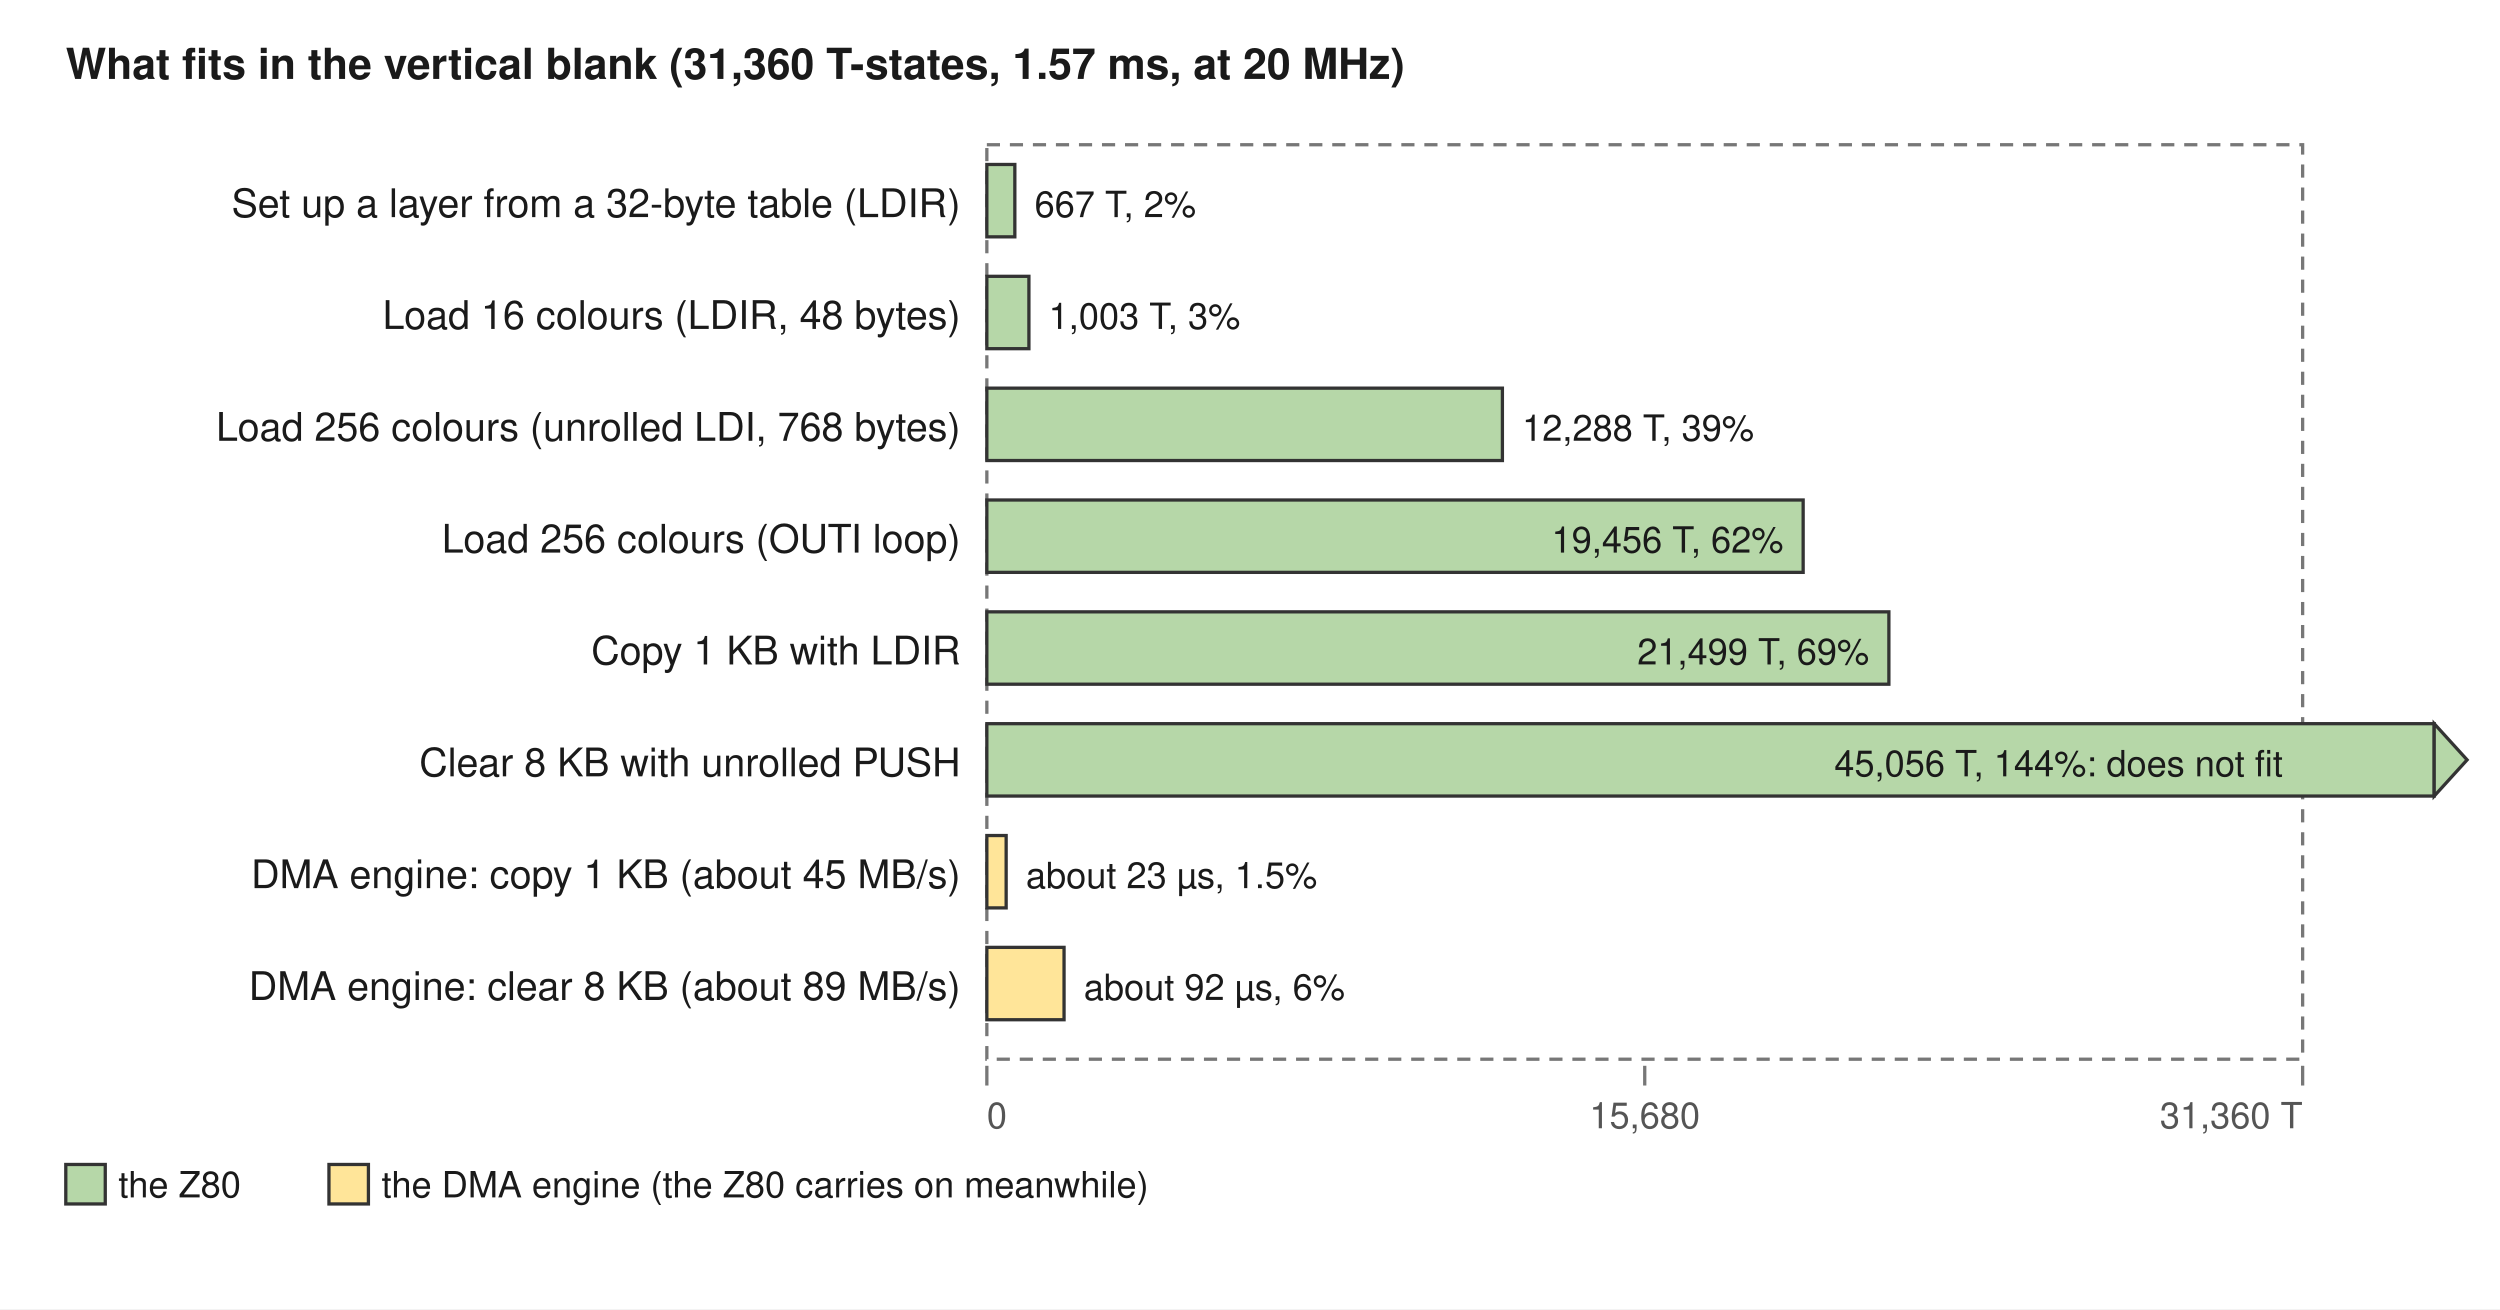
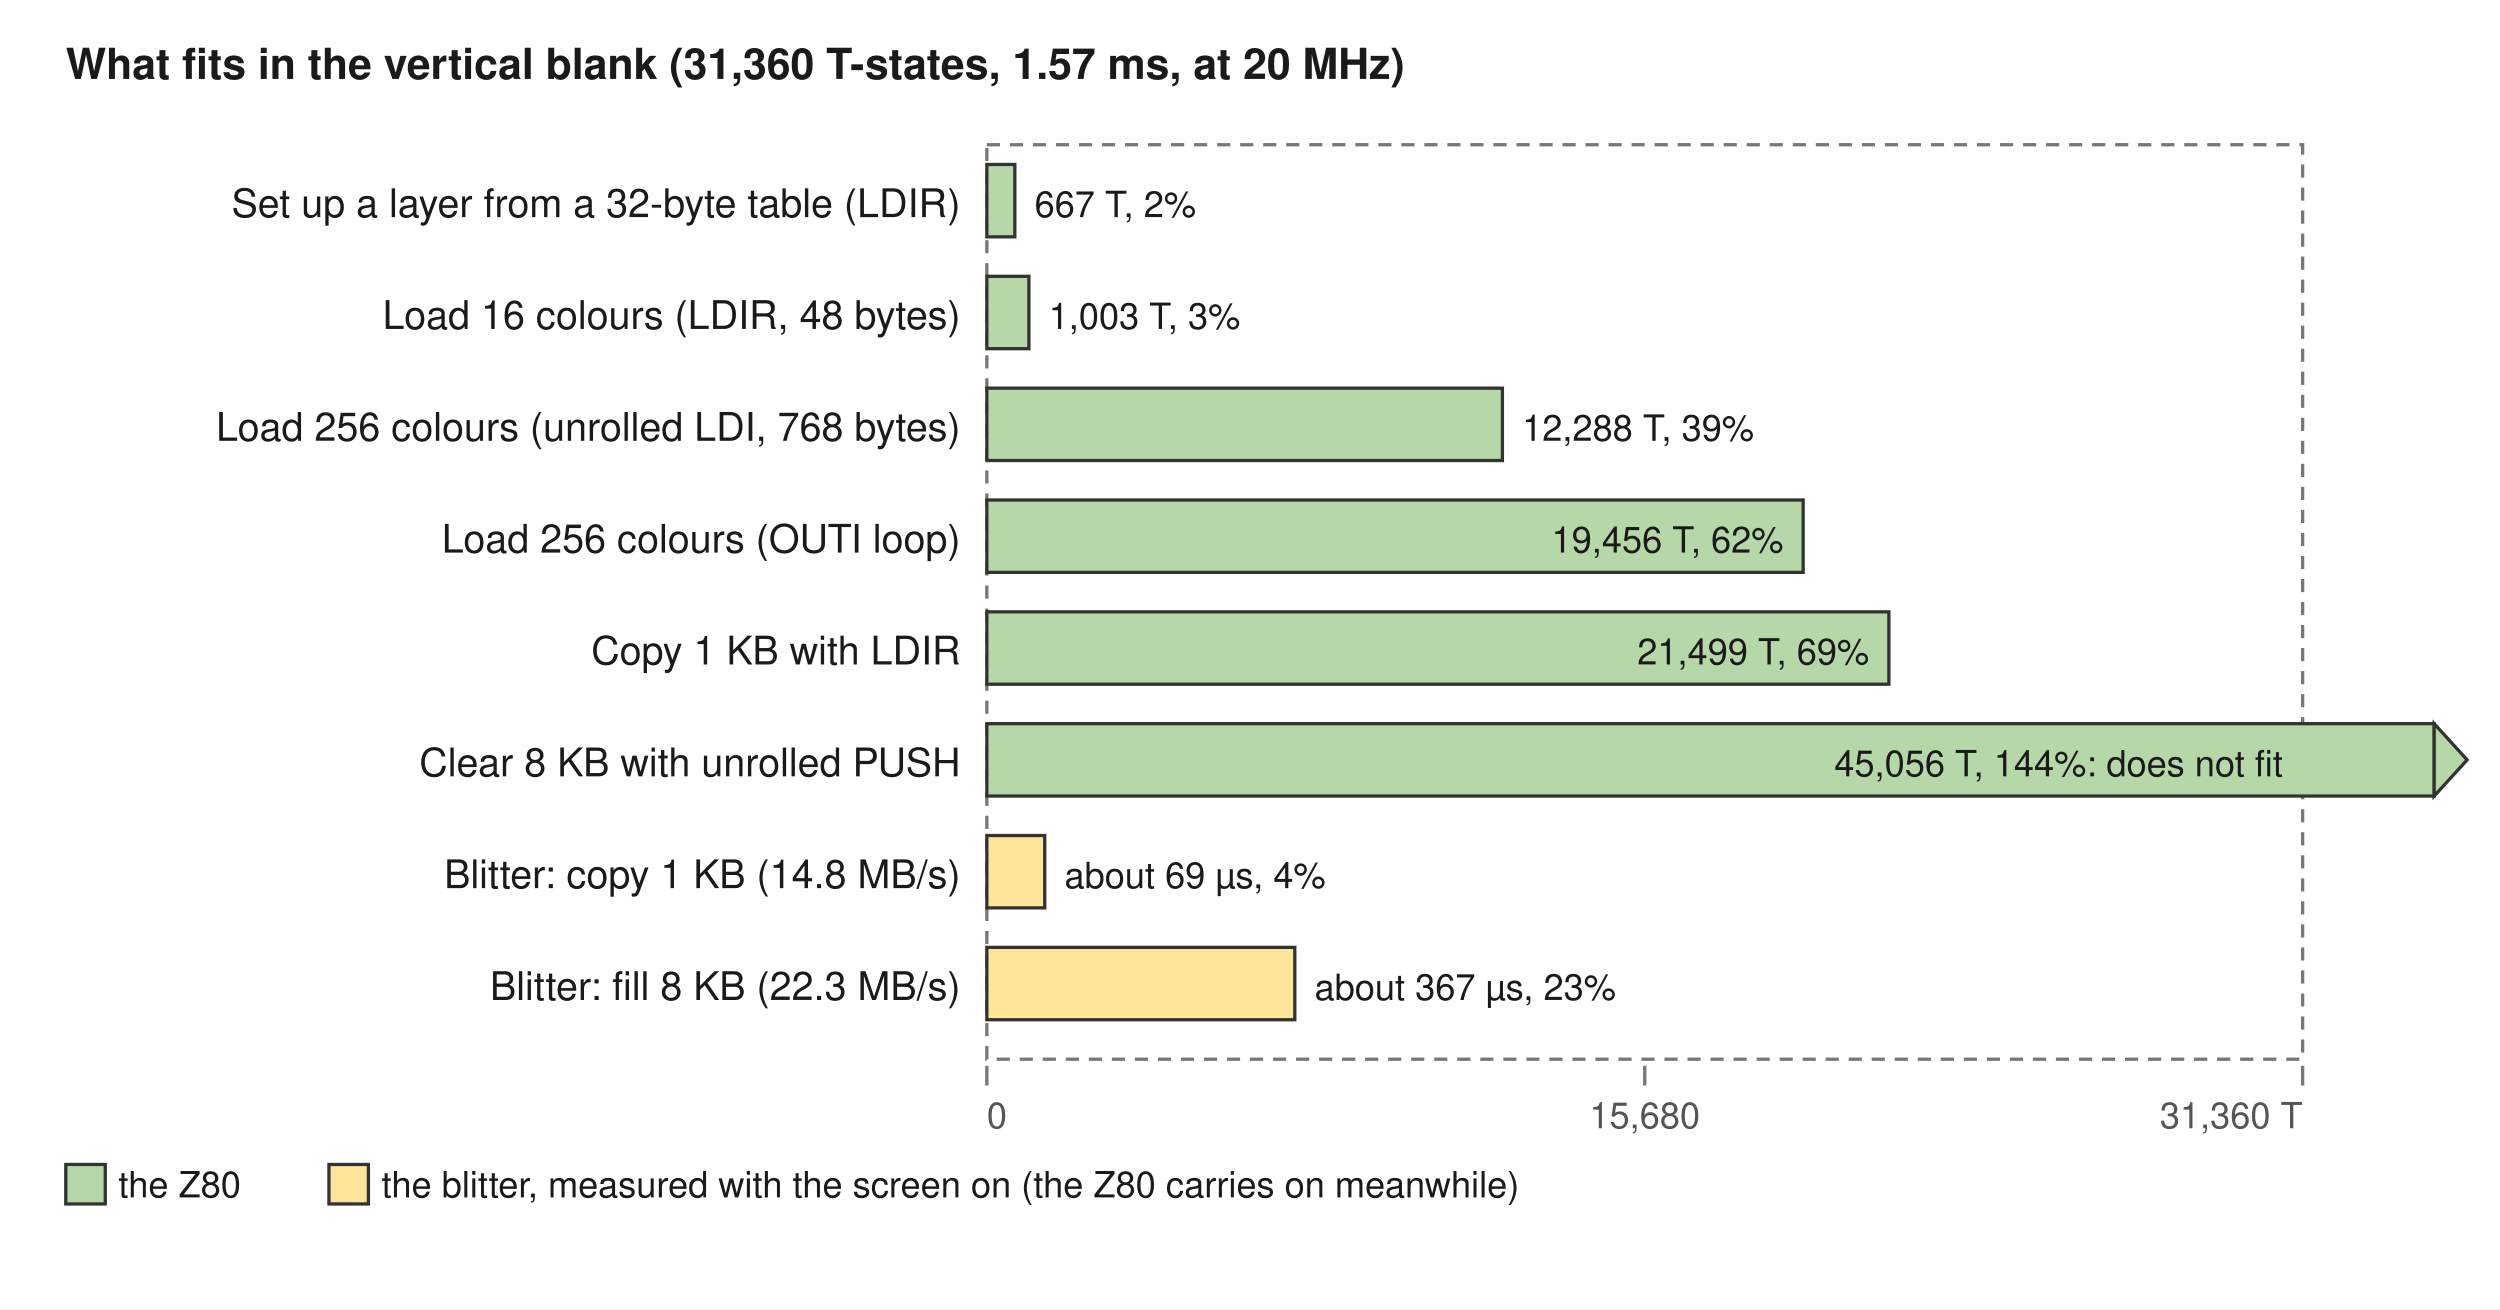
<svg xmlns="http://www.w3.org/2000/svg" width="760" height="398" viewBox="0 0 760 398" font-family="Helvetica, Arial, sans-serif" font-size="13">
  <defs>
    <marker id="ah" viewBox="0 0 10 10" refX="10" refY="5" markerWidth="7" markerHeight="7" orient="auto">
      <path d="M0,0 L10,5 L0,10 z" fill="#777" />
    </marker>
    <marker id="ahs" viewBox="0 0 10 10" refX="0" refY="5" markerWidth="7" markerHeight="7" orient="auto">
      <path d="M10,0 L0,5 L10,10 z" fill="#777" />
    </marker>
  </defs>
  <rect width="760" height="398" fill="#ffffff" />
  <text x="20" y="24" font-size="13" text-anchor="start" fill="#1a1a1a" font-weight="bold">What fits in the vertical blank (31,360 T-states, 1.57 ms, at 20 MHz)</text>
  <rect x="300" y="44" width="400" height="278" fill="none" stroke="#777" stroke-width="1" stroke-dasharray="4 3" />
  <text x="292" y="66" font-size="12" text-anchor="end" fill="#1a1a1a">Set up a layer from a 32-byte table (LDIR)</text>
  <rect x="300" y="50" width="8.51" height="22" fill="#b6d7a8" stroke="#333" stroke-width="1" />
  <text x="314.51" y="66" font-size="11" text-anchor="start" fill="#1a1a1a">667 T, 2%</text>
  <text x="292" y="100" font-size="12" text-anchor="end" fill="#1a1a1a">Load 16 colours (LDIR, 48 bytes)</text>
  <rect x="300" y="84" width="12.79" height="22" fill="#b6d7a8" stroke="#333" stroke-width="1" />
  <text x="318.79" y="100" font-size="11" text-anchor="start" fill="#1a1a1a">1,003 T, 3%</text>
  <text x="292" y="134" font-size="12" text-anchor="end" fill="#1a1a1a">Load 256 colours (unrolled LDI, 768 bytes)</text>
  <rect x="300" y="118" width="156.73" height="22" fill="#b6d7a8" stroke="#333" stroke-width="1" />
  <text x="462.73" y="134" font-size="11" text-anchor="start" fill="#1a1a1a">12,288 T, 39%</text>
  <text x="292" y="168" font-size="12" text-anchor="end" fill="#1a1a1a">Load 256 colours (OUTI loop)</text>
  <rect x="300" y="152" width="248.16" height="22" fill="#b6d7a8" stroke="#333" stroke-width="1" />
  <text x="542.16" y="168" font-size="11" text-anchor="end" fill="#1a1a1a">19,456 T, 62%</text>
  <text x="292" y="202" font-size="12" text-anchor="end" fill="#1a1a1a">Copy 1 KB with LDIR</text>
  <rect x="300" y="186" width="274.22" height="22" fill="#b6d7a8" stroke="#333" stroke-width="1" />
  <text x="568.22" y="202" font-size="11" text-anchor="end" fill="#1a1a1a">21,499 T, 69%</text>
  <text x="292" y="236" font-size="12" text-anchor="end" fill="#1a1a1a">Clear 8 KB with unrolled PUSH</text>
  <rect x="300" y="220" width="440" height="22" fill="#b6d7a8" stroke="#333" stroke-width="1" />
  <polygon points="740,220 750,231 740,242" fill="#b6d7a8" stroke="#333" stroke-width="1" />
  <text x="694" y="236" font-size="11" text-anchor="end" fill="#1a1a1a">45,056 T, 144%: does not fit</text>
-   <text x="292" y="270" font-size="12" text-anchor="end" fill="#1a1a1a">DMA engine: copy 1 KB (about 45 MB/s)</text>
-   <rect x="300" y="254" width="5.87" height="22" fill="#ffe599" stroke="#333" stroke-width="1" />
-   <text x="311.87" y="270" font-size="11" text-anchor="start" fill="#1a1a1a">about 23 µs, 1.5%</text>
-   <text x="292" y="304" font-size="12" text-anchor="end" fill="#1a1a1a">DMA engine: clear 8 KB (about 89 MB/s)</text>
-   <rect x="300" y="288" width="23.47" height="22" fill="#ffe599" stroke="#333" stroke-width="1" />
-   <text x="329.47" y="304" font-size="11" text-anchor="start" fill="#1a1a1a">about 92 µs, 6%</text>
+   <text x="292" y="270" font-size="12" text-anchor="end" fill="#1a1a1a">Blitter: copy 1 KB (14.8 MB/s)</text>
+   <rect x="300" y="254" width="17.6" height="22" fill="#ffe599" stroke="#333" stroke-width="1" />
+   <text x="323.6" y="270" font-size="11" text-anchor="start" fill="#1a1a1a">about 69 µs, 4%</text>
+   <text x="292" y="304" font-size="12" text-anchor="end" fill="#1a1a1a">Blitter: fill 8 KB (22.3 MB/s)</text>
+   <rect x="300" y="288" width="93.62" height="22" fill="#ffe599" stroke="#333" stroke-width="1" />
+   <text x="399.62" y="304" font-size="11" text-anchor="start" fill="#1a1a1a">about 367 µs, 23%</text>
  <line x1="300" y1="324" x2="300" y2="330" stroke="#777" stroke-width="1" />
  <text x="300" y="343" font-size="11" text-anchor="start" fill="#555">0</text>
  <line x1="500" y1="324" x2="500" y2="330" stroke="#777" stroke-width="1" />
  <text x="500" y="343" font-size="11" text-anchor="middle" fill="#555">15,680</text>
  <line x1="700" y1="324" x2="700" y2="330" stroke="#777" stroke-width="1" />
  <text x="700" y="343" font-size="11" text-anchor="end" fill="#555">31,360 T</text>
  <rect x="20" y="354" width="12" height="12" fill="#b6d7a8" stroke="#333" stroke-width="1" />
  <text x="36" y="364" font-size="11" text-anchor="start" fill="#1a1a1a">the Z80</text>
  <rect x="100" y="354" width="12" height="12" fill="#ffe599" stroke="#333" stroke-width="1" />
-   <text x="116" y="364" font-size="11" text-anchor="start" fill="#1a1a1a">the DMA engine (the Z80 carries on meanwhile)</text>
+   <text x="116" y="364" font-size="11" text-anchor="start" fill="#1a1a1a">the blitter, measured with the screen on (the Z80 carries on meanwhile)</text>
</svg>
